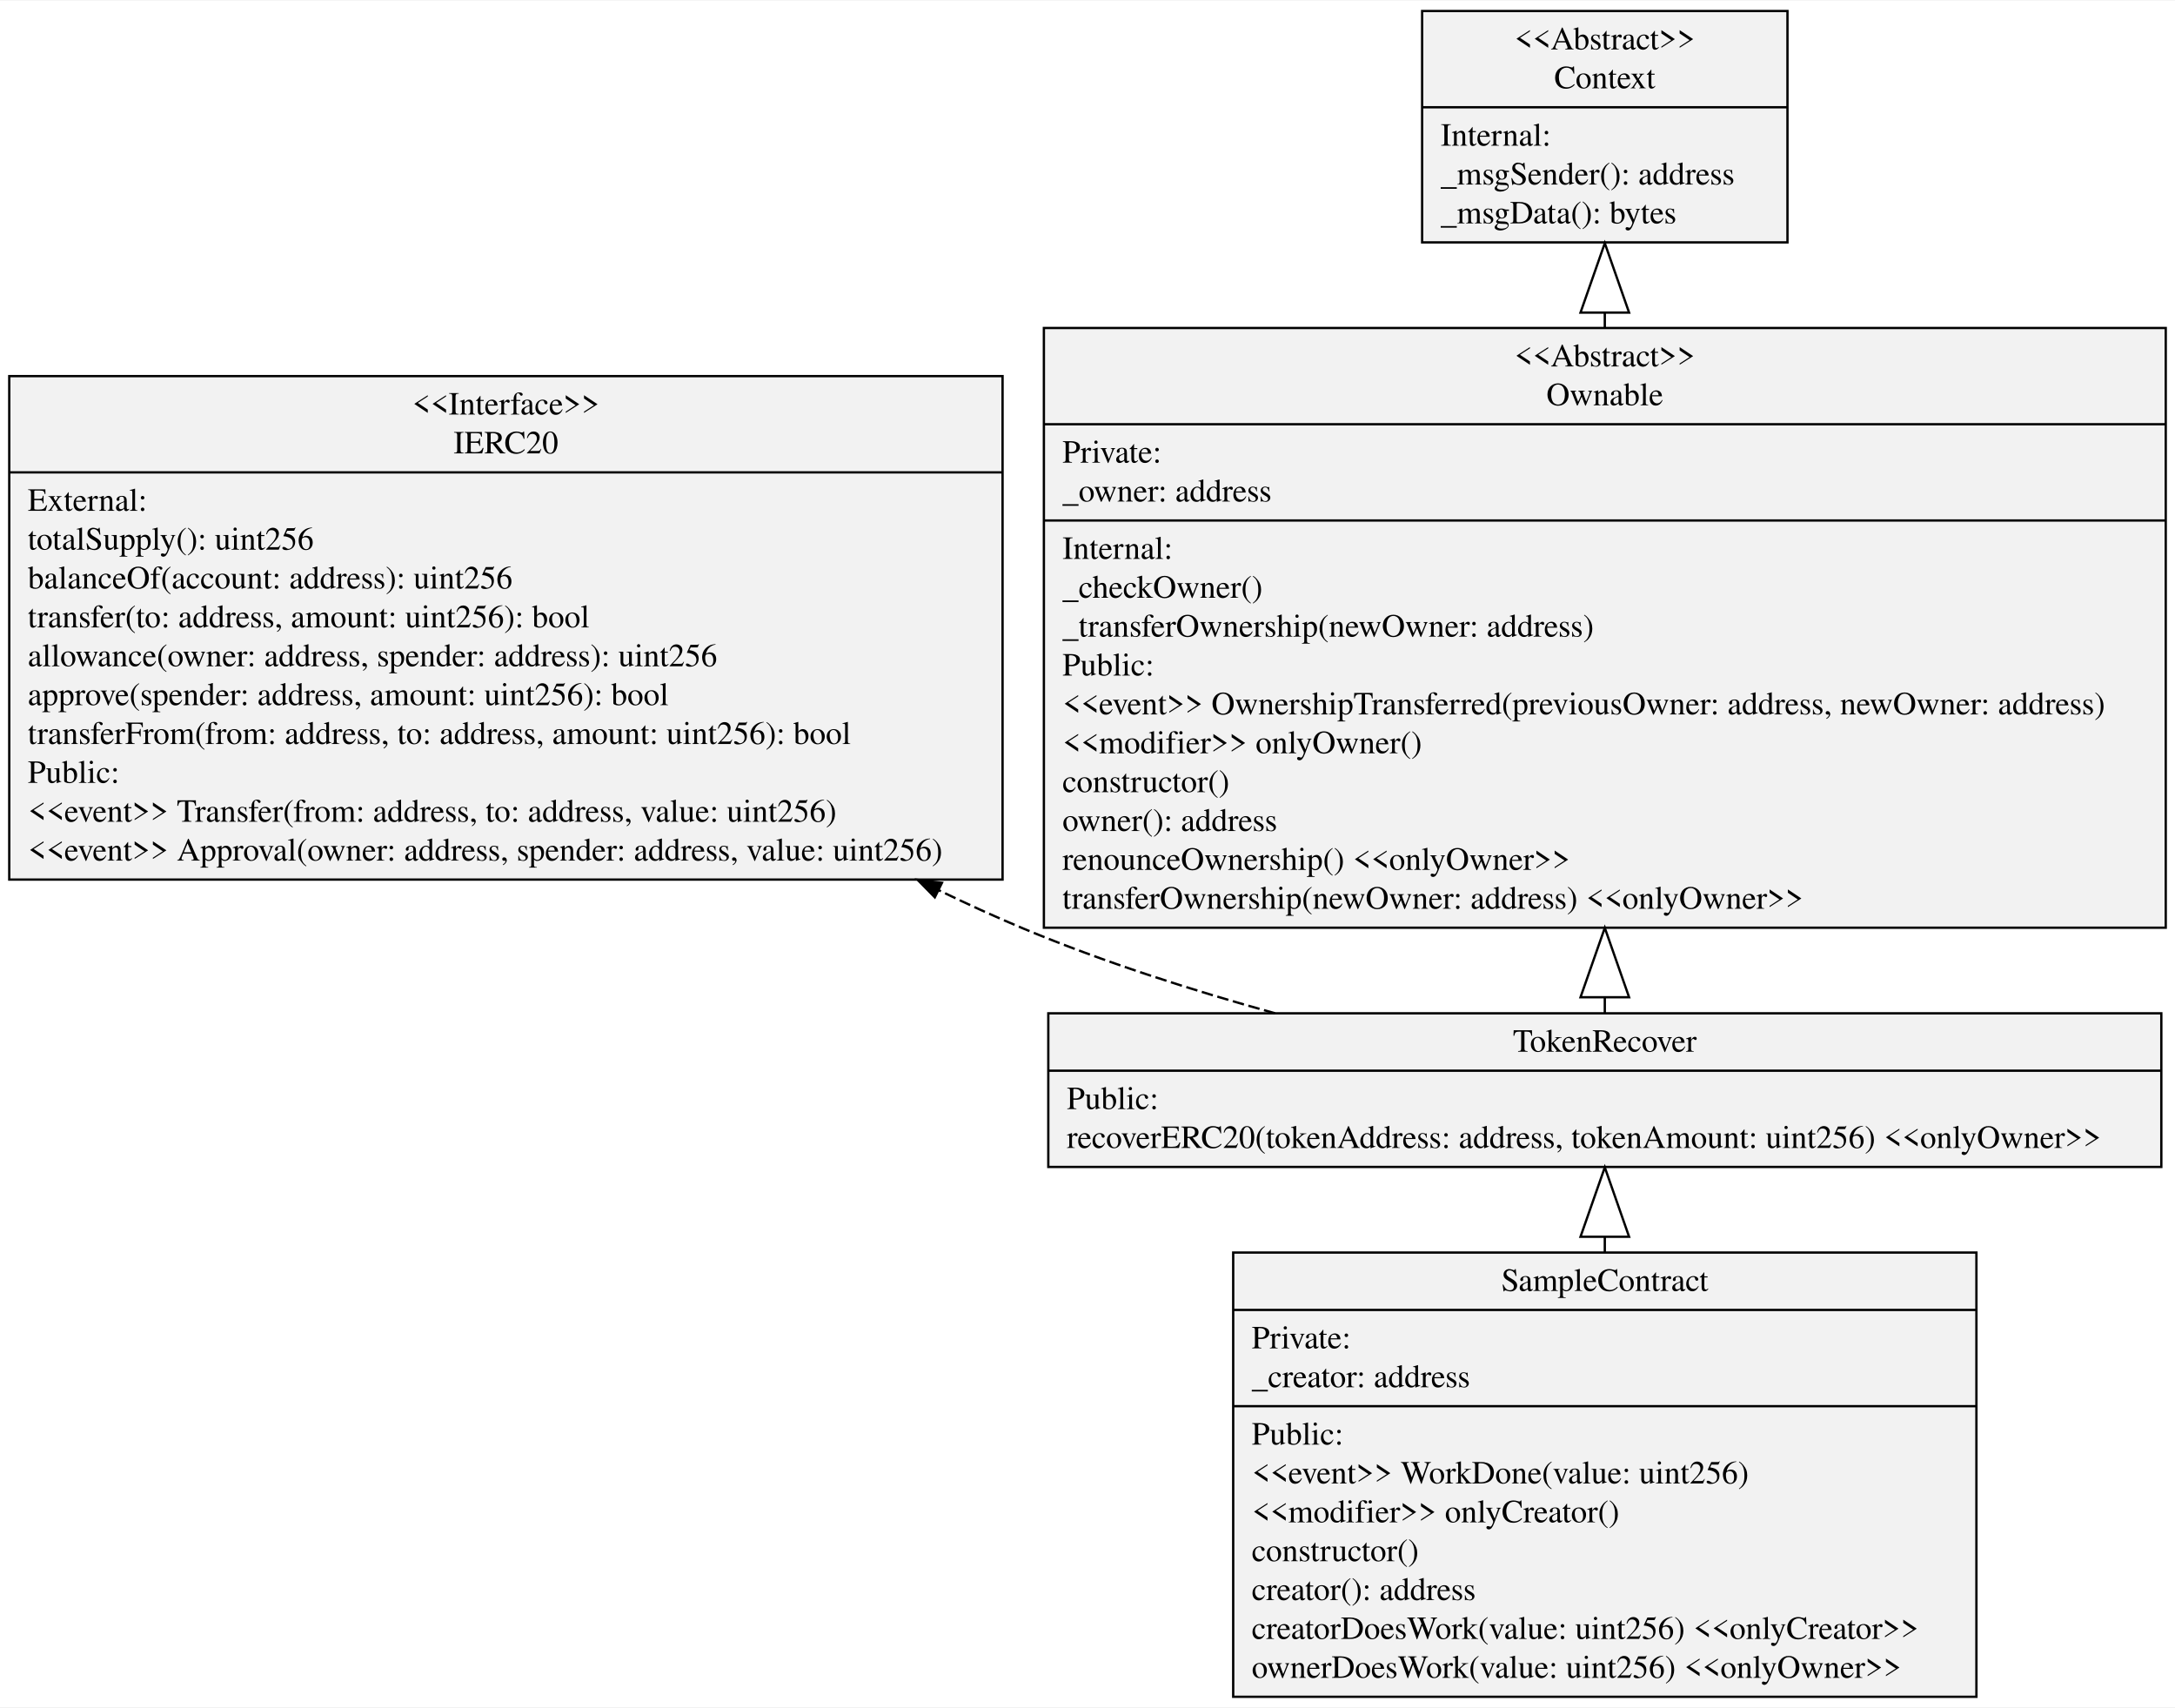
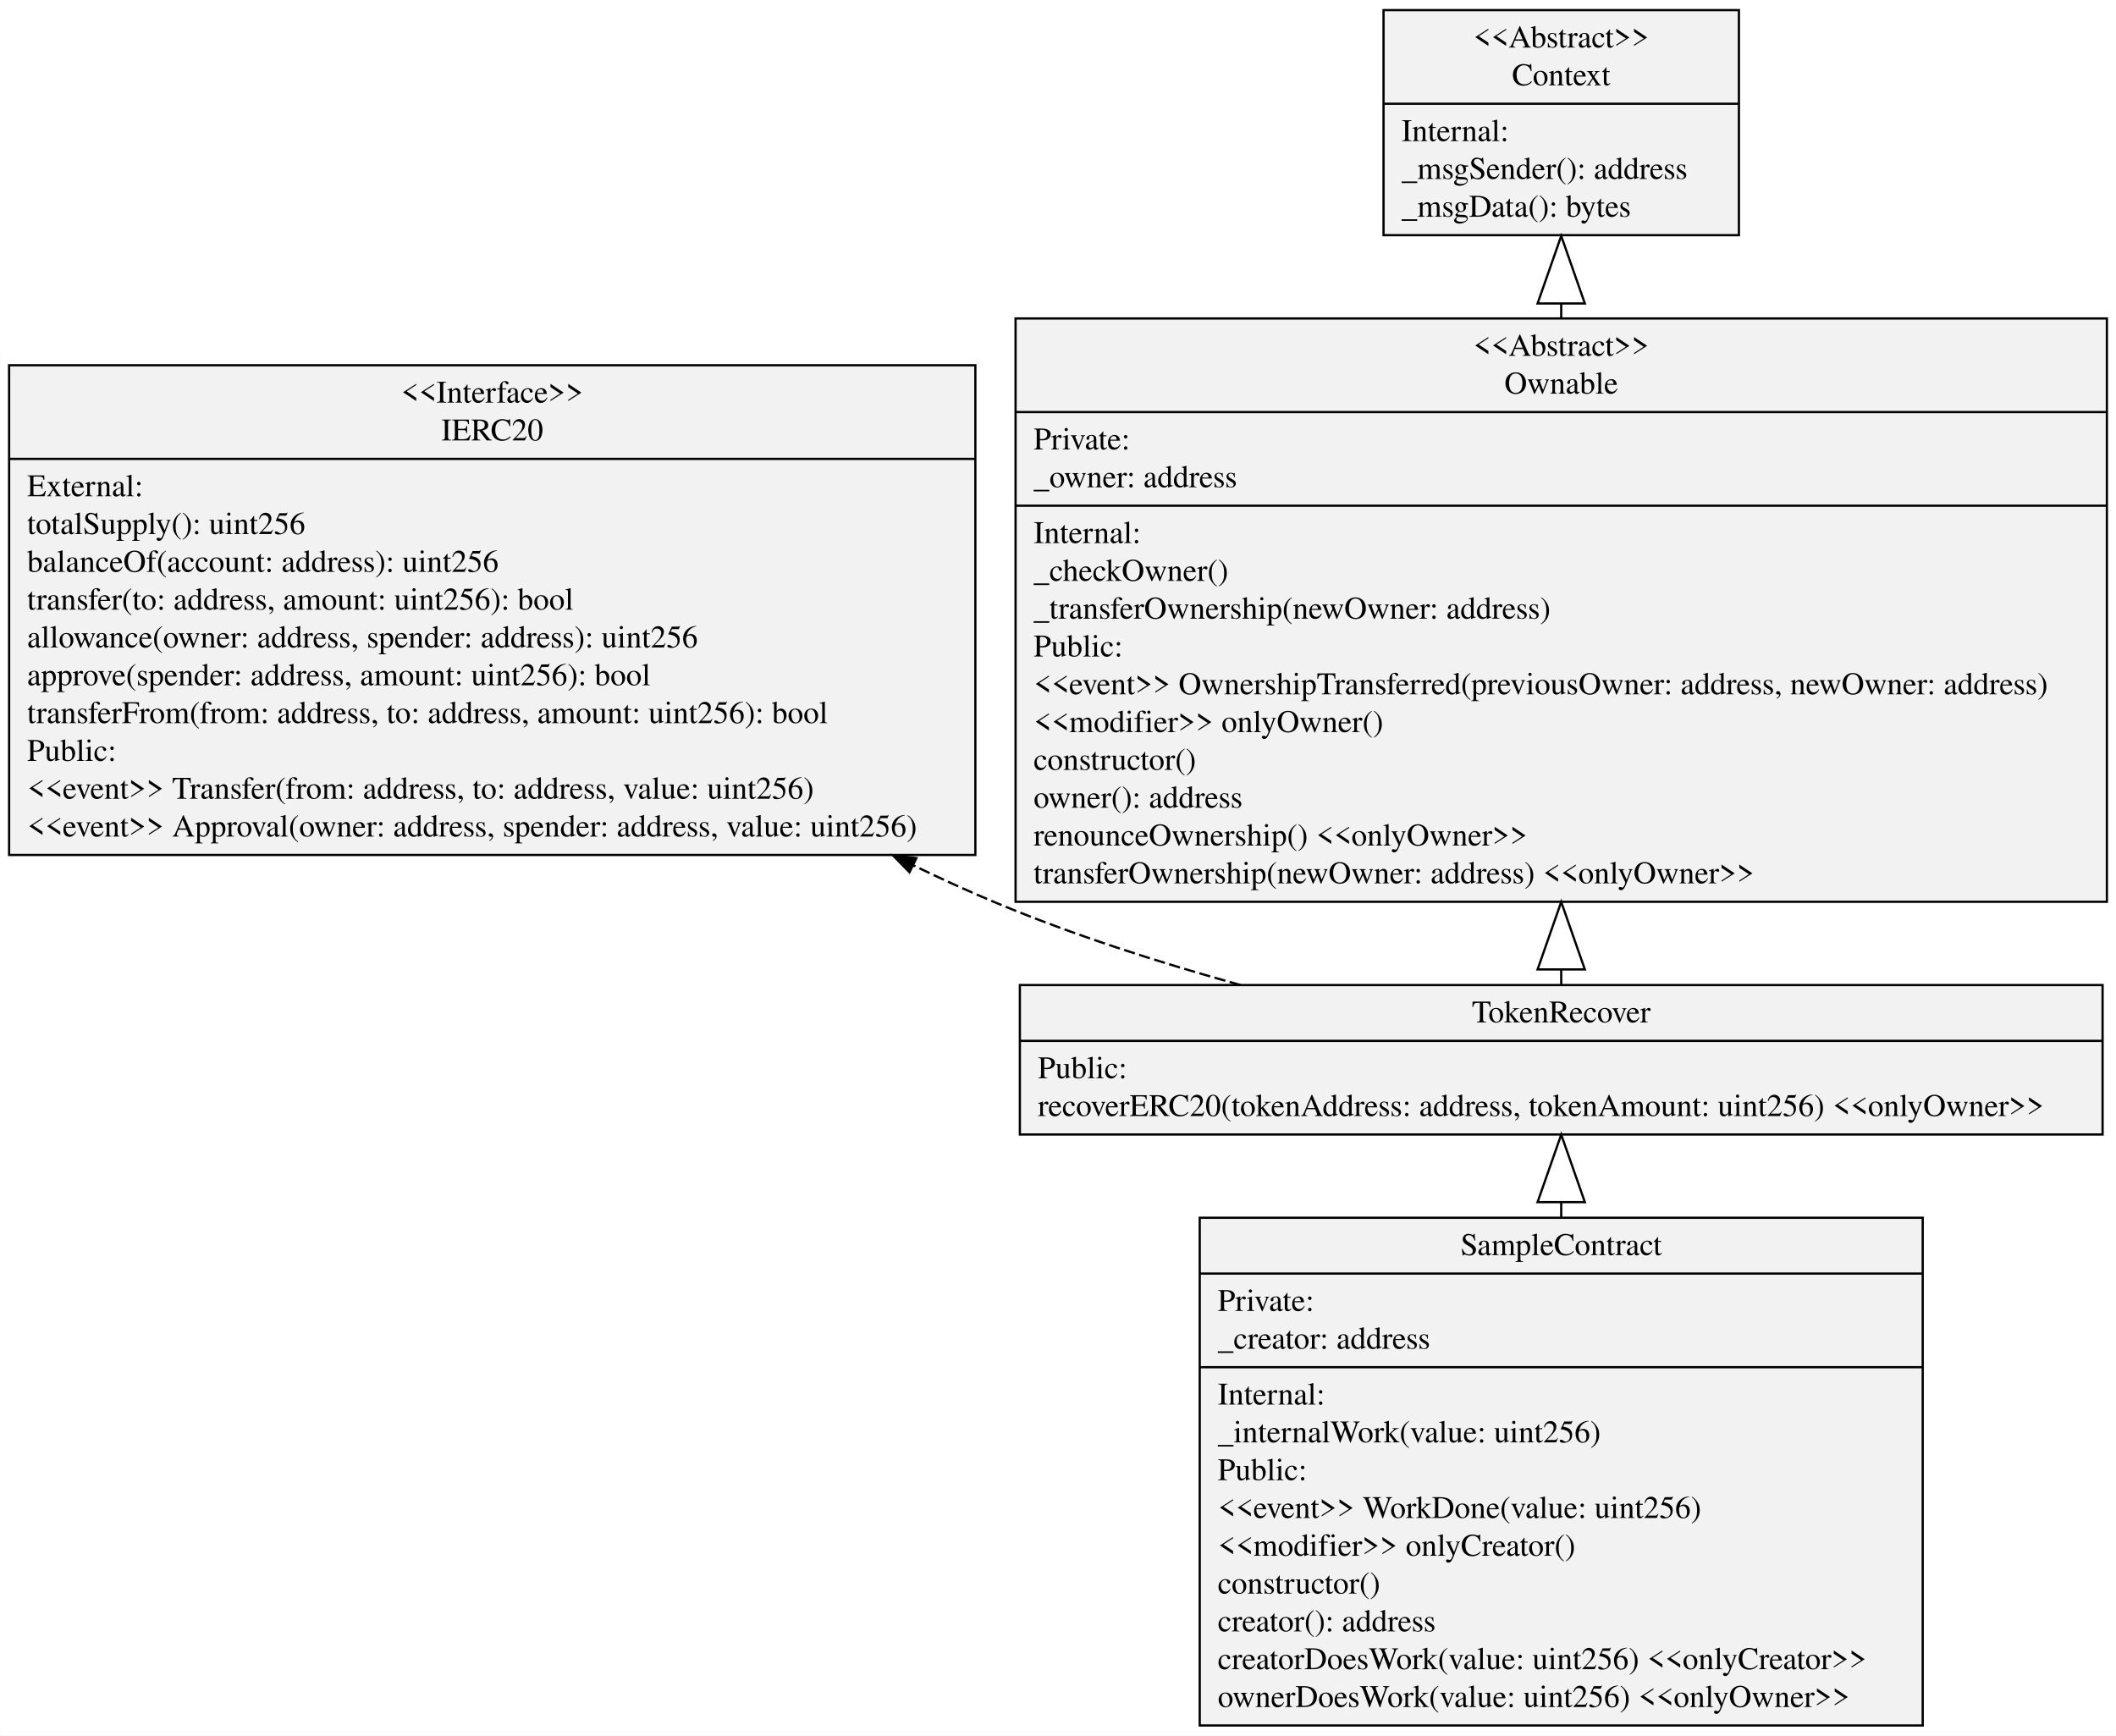
- <svg xmlns="http://www.w3.org/2000/svg" width="940pt" height="738pt" viewBox="0.00 0.00 940.15 737.60">
-   <g id="graph0" class="graph" transform="scale(1 1) rotate(0) translate(4 733.6)">
-     <polygon fill="white" stroke="transparent" points="-4,4 -4,-733.6 936.15,-733.6 936.15,4 -4,4" />
+ <svg xmlns="http://www.w3.org/2000/svg" width="940pt" height="771pt" viewBox="0.00 0.00 940.15 771.20">
+   <g id="graph0" class="graph" transform="scale(1 1) rotate(0) translate(4 767.2)">
+     <polygon fill="white" stroke="transparent" points="-4,4 -4,-767.2 936.15,-767.2 936.15,4 -4,4" />
    <g id="node1" class="node">
-       <polygon fill="#f2f2f2" stroke="black" points="0,-353.7 0,-571.3 429.36,-571.3 429.36,-353.7 0,-353.7" />
-       <text text-anchor="middle" x="214.68" y="-554.7" font-family="Times,serif" font-size="14.00">&lt;&lt;Interface&gt;&gt;</text>
-       <text text-anchor="middle" x="214.68" y="-537.9" font-family="Times,serif" font-size="14.00">IERC20</text>
-       <polyline fill="none" stroke="black" points="0,-529.7 429.36,-529.7 " />
-       <text text-anchor="start" x="8" y="-513.1" font-family="Times,serif" font-size="14.00">External:</text>
-       <text text-anchor="start" x="8" y="-496.3" font-family="Times,serif" font-size="14.00">     totalSupply(): uint256</text>
-       <text text-anchor="start" x="8" y="-479.5" font-family="Times,serif" font-size="14.00">     balanceOf(account: address): uint256</text>
-       <text text-anchor="start" x="8" y="-462.7" font-family="Times,serif" font-size="14.00">     transfer(to: address, amount: uint256): bool</text>
-       <text text-anchor="start" x="8" y="-445.9" font-family="Times,serif" font-size="14.00">     allowance(owner: address, spender: address): uint256</text>
-       <text text-anchor="start" x="8" y="-429.1" font-family="Times,serif" font-size="14.00">     approve(spender: address, amount: uint256): bool</text>
-       <text text-anchor="start" x="8" y="-412.3" font-family="Times,serif" font-size="14.00">     transferFrom(from: address, to: address, amount: uint256): bool</text>
-       <text text-anchor="start" x="8" y="-395.5" font-family="Times,serif" font-size="14.00">Public:</text>
-       <text text-anchor="start" x="8" y="-378.7" font-family="Times,serif" font-size="14.00">    &lt;&lt;event&gt;&gt; Transfer(from: address, to: address, value: uint256)</text>
-       <text text-anchor="start" x="8" y="-361.9" font-family="Times,serif" font-size="14.00">    &lt;&lt;event&gt;&gt; Approval(owner: address, spender: address, value: uint256)</text>
+       <polygon fill="#f2f2f2" stroke="black" points="0,-387.3 0,-604.9 429.36,-604.9 429.36,-387.3 0,-387.3" />
+       <text text-anchor="middle" x="214.68" y="-588.3" font-family="Times,serif" font-size="14.00">&lt;&lt;Interface&gt;&gt;</text>
+       <text text-anchor="middle" x="214.68" y="-571.5" font-family="Times,serif" font-size="14.00">IERC20</text>
+       <polyline fill="none" stroke="black" points="0,-563.3 429.36,-563.3 " />
+       <text text-anchor="start" x="8" y="-546.7" font-family="Times,serif" font-size="14.00">External:</text>
+       <text text-anchor="start" x="8" y="-529.9" font-family="Times,serif" font-size="14.00">     totalSupply(): uint256</text>
+       <text text-anchor="start" x="8" y="-513.1" font-family="Times,serif" font-size="14.00">     balanceOf(account: address): uint256</text>
+       <text text-anchor="start" x="8" y="-496.3" font-family="Times,serif" font-size="14.00">     transfer(to: address, amount: uint256): bool</text>
+       <text text-anchor="start" x="8" y="-479.5" font-family="Times,serif" font-size="14.00">     allowance(owner: address, spender: address): uint256</text>
+       <text text-anchor="start" x="8" y="-462.7" font-family="Times,serif" font-size="14.00">     approve(spender: address, amount: uint256): bool</text>
+       <text text-anchor="start" x="8" y="-445.9" font-family="Times,serif" font-size="14.00">     transferFrom(from: address, to: address, amount: uint256): bool</text>
+       <text text-anchor="start" x="8" y="-429.1" font-family="Times,serif" font-size="14.00">Public:</text>
+       <text text-anchor="start" x="8" y="-412.3" font-family="Times,serif" font-size="14.00">    &lt;&lt;event&gt;&gt; Transfer(from: address, to: address, value: uint256)</text>
+       <text text-anchor="start" x="8" y="-395.5" font-family="Times,serif" font-size="14.00">    &lt;&lt;event&gt;&gt; Approval(owner: address, spender: address, value: uint256)</text>
    </g>
    <g id="node2" class="node">
-       <polygon fill="#f2f2f2" stroke="black" points="610.72,-629.1 610.72,-729.1 768.64,-729.1 768.64,-629.1 610.72,-629.1" />
-       <text text-anchor="middle" x="689.68" y="-712.5" font-family="Times,serif" font-size="14.00">&lt;&lt;Abstract&gt;&gt;</text>
-       <text text-anchor="middle" x="689.68" y="-695.7" font-family="Times,serif" font-size="14.00">Context</text>
-       <polyline fill="none" stroke="black" points="610.72,-687.5 768.64,-687.5 " />
-       <text text-anchor="start" x="618.72" y="-670.9" font-family="Times,serif" font-size="14.00">Internal:</text>
-       <text text-anchor="start" x="618.72" y="-654.1" font-family="Times,serif" font-size="14.00">    _msgSender(): address</text>
-       <text text-anchor="start" x="618.72" y="-637.3" font-family="Times,serif" font-size="14.00">    _msgData(): bytes</text>
+       <polygon fill="#f2f2f2" stroke="black" points="610.72,-662.7 610.72,-762.7 768.64,-762.7 768.64,-662.7 610.72,-662.7" />
+       <text text-anchor="middle" x="689.68" y="-746.1" font-family="Times,serif" font-size="14.00">&lt;&lt;Abstract&gt;&gt;</text>
+       <text text-anchor="middle" x="689.68" y="-729.3" font-family="Times,serif" font-size="14.00">Context</text>
+       <polyline fill="none" stroke="black" points="610.72,-721.1 768.64,-721.1 " />
+       <text text-anchor="start" x="618.72" y="-704.5" font-family="Times,serif" font-size="14.00">Internal:</text>
+       <text text-anchor="start" x="618.72" y="-687.7" font-family="Times,serif" font-size="14.00">    _msgSender(): address</text>
+       <text text-anchor="start" x="618.72" y="-670.9" font-family="Times,serif" font-size="14.00">    _msgData(): bytes</text>
    </g>
    <g id="node3" class="node">
-       <polygon fill="#f2f2f2" stroke="black" points="447.22,-332.9 447.22,-592.1 932.15,-592.1 932.15,-332.9 447.22,-332.9" />
-       <text text-anchor="middle" x="689.68" y="-575.5" font-family="Times,serif" font-size="14.00">&lt;&lt;Abstract&gt;&gt;</text>
-       <text text-anchor="middle" x="689.68" y="-558.7" font-family="Times,serif" font-size="14.00">Ownable</text>
-       <polyline fill="none" stroke="black" points="447.22,-550.5 932.15,-550.5 " />
-       <text text-anchor="start" x="455.22" y="-533.9" font-family="Times,serif" font-size="14.00">Private:</text>
-       <text text-anchor="start" x="455.22" y="-517.1" font-family="Times,serif" font-size="14.00">   _owner: address</text>
-       <polyline fill="none" stroke="black" points="447.22,-508.9 932.15,-508.9 " />
-       <text text-anchor="start" x="455.22" y="-492.3" font-family="Times,serif" font-size="14.00">Internal:</text>
-       <text text-anchor="start" x="455.22" y="-475.5" font-family="Times,serif" font-size="14.00">    _checkOwner()</text>
-       <text text-anchor="start" x="455.22" y="-458.7" font-family="Times,serif" font-size="14.00">    _transferOwnership(newOwner: address)</text>
-       <text text-anchor="start" x="455.22" y="-441.9" font-family="Times,serif" font-size="14.00">Public:</text>
-       <text text-anchor="start" x="455.22" y="-425.1" font-family="Times,serif" font-size="14.00">    &lt;&lt;event&gt;&gt; OwnershipTransferred(previousOwner: address, newOwner: address)</text>
-       <text text-anchor="start" x="455.22" y="-408.3" font-family="Times,serif" font-size="14.00">    &lt;&lt;modifier&gt;&gt; onlyOwner()</text>
-       <text text-anchor="start" x="455.22" y="-391.5" font-family="Times,serif" font-size="14.00">    constructor()</text>
-       <text text-anchor="start" x="455.22" y="-374.7" font-family="Times,serif" font-size="14.00">    owner(): address</text>
-       <text text-anchor="start" x="455.22" y="-357.9" font-family="Times,serif" font-size="14.00">    renounceOwnership() &lt;&lt;onlyOwner&gt;&gt;</text>
-       <text text-anchor="start" x="455.22" y="-341.1" font-family="Times,serif" font-size="14.00">    transferOwnership(newOwner: address) &lt;&lt;onlyOwner&gt;&gt;</text>
+       <polygon fill="#f2f2f2" stroke="black" points="447.22,-366.5 447.22,-625.7 932.15,-625.7 932.15,-366.5 447.22,-366.5" />
+       <text text-anchor="middle" x="689.68" y="-609.1" font-family="Times,serif" font-size="14.00">&lt;&lt;Abstract&gt;&gt;</text>
+       <text text-anchor="middle" x="689.68" y="-592.3" font-family="Times,serif" font-size="14.00">Ownable</text>
+       <polyline fill="none" stroke="black" points="447.22,-584.1 932.15,-584.1 " />
+       <text text-anchor="start" x="455.22" y="-567.5" font-family="Times,serif" font-size="14.00">Private:</text>
+       <text text-anchor="start" x="455.22" y="-550.7" font-family="Times,serif" font-size="14.00">   _owner: address</text>
+       <polyline fill="none" stroke="black" points="447.22,-542.5 932.15,-542.5 " />
+       <text text-anchor="start" x="455.22" y="-525.9" font-family="Times,serif" font-size="14.00">Internal:</text>
+       <text text-anchor="start" x="455.22" y="-509.1" font-family="Times,serif" font-size="14.00">    _checkOwner()</text>
+       <text text-anchor="start" x="455.22" y="-492.3" font-family="Times,serif" font-size="14.00">    _transferOwnership(newOwner: address)</text>
+       <text text-anchor="start" x="455.22" y="-475.5" font-family="Times,serif" font-size="14.00">Public:</text>
+       <text text-anchor="start" x="455.22" y="-458.7" font-family="Times,serif" font-size="14.00">    &lt;&lt;event&gt;&gt; OwnershipTransferred(previousOwner: address, newOwner: address)</text>
+       <text text-anchor="start" x="455.22" y="-441.9" font-family="Times,serif" font-size="14.00">    &lt;&lt;modifier&gt;&gt; onlyOwner()</text>
+       <text text-anchor="start" x="455.22" y="-425.1" font-family="Times,serif" font-size="14.00">    constructor()</text>
+       <text text-anchor="start" x="455.22" y="-408.3" font-family="Times,serif" font-size="14.00">    owner(): address</text>
+       <text text-anchor="start" x="455.22" y="-391.5" font-family="Times,serif" font-size="14.00">    renounceOwnership() &lt;&lt;onlyOwner&gt;&gt;</text>
+       <text text-anchor="start" x="455.22" y="-374.7" font-family="Times,serif" font-size="14.00">    transferOwnership(newOwner: address) &lt;&lt;onlyOwner&gt;&gt;</text>
    </g>
    <g id="edge1" class="edge">
-       <path fill="none" stroke="black" d="M689.68,-592.36C689.68,-594.46 689.68,-596.55 689.68,-598.63" />
-       <polygon fill="none" stroke="black" points="679.18,-598.76 689.68,-628.76 700.18,-598.76 679.18,-598.76" />
+       <path fill="none" stroke="black" d="M689.68,-625.96C689.68,-628.06 689.68,-630.15 689.68,-632.23" />
+       <polygon fill="none" stroke="black" points="679.18,-632.36 689.68,-662.36 700.18,-632.36 679.18,-632.36" />
    </g>
    <g id="node4" class="node">
-       <polygon fill="#f2f2f2" stroke="black" points="449.13,-229.5 449.13,-295.9 930.24,-295.9 930.24,-229.5 449.13,-229.5" />
-       <text text-anchor="middle" x="689.68" y="-279.3" font-family="Times,serif" font-size="14.00">TokenRecover</text>
-       <polyline fill="none" stroke="black" points="449.13,-271.1 930.24,-271.1 " />
-       <text text-anchor="start" x="457.13" y="-254.5" font-family="Times,serif" font-size="14.00">Public:</text>
-       <text text-anchor="start" x="457.13" y="-237.7" font-family="Times,serif" font-size="14.00">    recoverERC20(tokenAddress: address, tokenAmount: uint256) &lt;&lt;onlyOwner&gt;&gt;</text>
+       <polygon fill="#f2f2f2" stroke="black" points="449.13,-263.1 449.13,-329.5 930.24,-329.5 930.24,-263.1 449.13,-263.1" />
+       <text text-anchor="middle" x="689.68" y="-312.9" font-family="Times,serif" font-size="14.00">TokenRecover</text>
+       <polyline fill="none" stroke="black" points="449.13,-304.7 930.24,-304.7 " />
+       <text text-anchor="start" x="457.13" y="-288.1" font-family="Times,serif" font-size="14.00">Public:</text>
+       <text text-anchor="start" x="457.13" y="-271.3" font-family="Times,serif" font-size="14.00">    recoverERC20(tokenAddress: address, tokenAmount: uint256) &lt;&lt;onlyOwner&gt;&gt;</text>
    </g>
    <g id="edge3" class="edge">
-       <path fill="none" stroke="black" stroke-dasharray="5,2" d="M547.16,-295.92C511.15,-305.9 472.98,-318.1 438.68,-332.4 426.43,-337.51 414.02,-343.16 401.65,-349.16" />
-       <polygon fill="black" stroke="black" points="400.08,-346.03 392.66,-353.59 403.17,-352.31 400.08,-346.03" />
+       <path fill="none" stroke="black" stroke-dasharray="5,2" d="M547.16,-329.52C511.15,-339.5 472.98,-351.7 438.68,-366 426.43,-371.11 414.02,-376.76 401.65,-382.76" />
+       <polygon fill="black" stroke="black" points="400.08,-379.63 392.66,-387.19 403.17,-385.91 400.08,-379.63" />
    </g>
    <g id="edge2" class="edge">
-       <path fill="none" stroke="black" d="M689.68,-295.92C689.68,-298.1 689.68,-300.36 689.68,-302.69" />
-       <polygon fill="none" stroke="black" points="679.18,-302.84 689.68,-332.84 700.18,-302.84 679.18,-302.84" />
+       <path fill="none" stroke="black" d="M689.68,-329.52C689.68,-331.7 689.68,-333.96 689.68,-336.29" />
+       <polygon fill="none" stroke="black" points="679.18,-336.44 689.68,-366.44 700.18,-336.44 679.18,-336.44" />
    </g>
    <g id="node5" class="node">
-       <polygon fill="#f2f2f2" stroke="black" points="529.05,-0.5 529.05,-192.5 850.31,-192.5 850.31,-0.5 529.05,-0.5" />
-       <text text-anchor="middle" x="689.68" y="-175.9" font-family="Times,serif" font-size="14.00">SampleContract</text>
-       <polyline fill="none" stroke="black" points="529.05,-167.7 850.31,-167.7 " />
-       <text text-anchor="start" x="537.05" y="-151.1" font-family="Times,serif" font-size="14.00">Private:</text>
-       <text text-anchor="start" x="537.05" y="-134.3" font-family="Times,serif" font-size="14.00">   _creator: address</text>
-       <polyline fill="none" stroke="black" points="529.05,-126.1 850.31,-126.1 " />
+       <polygon fill="#f2f2f2" stroke="black" points="529.05,-0.5 529.05,-226.1 850.31,-226.1 850.31,-0.5 529.05,-0.5" />
+       <text text-anchor="middle" x="689.68" y="-209.5" font-family="Times,serif" font-size="14.00">SampleContract</text>
+       <polyline fill="none" stroke="black" points="529.05,-201.3 850.31,-201.3 " />
+       <text text-anchor="start" x="537.05" y="-184.7" font-family="Times,serif" font-size="14.00">Private:</text>
+       <text text-anchor="start" x="537.05" y="-167.9" font-family="Times,serif" font-size="14.00">   _creator: address</text>
+       <polyline fill="none" stroke="black" points="529.05,-159.7 850.31,-159.7 " />
+       <text text-anchor="start" x="537.05" y="-143.1" font-family="Times,serif" font-size="14.00">Internal:</text>
+       <text text-anchor="start" x="537.05" y="-126.3" font-family="Times,serif" font-size="14.00">    _internalWork(value: uint256)</text>
      <text text-anchor="start" x="537.05" y="-109.5" font-family="Times,serif" font-size="14.00">Public:</text>
      <text text-anchor="start" x="537.05" y="-92.7" font-family="Times,serif" font-size="14.00">    &lt;&lt;event&gt;&gt; WorkDone(value: uint256)</text>
      <text text-anchor="start" x="537.05" y="-75.9" font-family="Times,serif" font-size="14.00">    &lt;&lt;modifier&gt;&gt; onlyCreator()</text>
      <text text-anchor="start" x="537.05" y="-59.1" font-family="Times,serif" font-size="14.00">    constructor()</text>
      <text text-anchor="start" x="537.05" y="-42.3" font-family="Times,serif" font-size="14.00">    creator(): address</text>
      <text text-anchor="start" x="537.05" y="-25.5" font-family="Times,serif" font-size="14.00">    creatorDoesWork(value: uint256) &lt;&lt;onlyCreator&gt;&gt;</text>
      <text text-anchor="start" x="537.05" y="-8.7" font-family="Times,serif" font-size="14.00">    ownerDoesWork(value: uint256) &lt;&lt;onlyOwner&gt;&gt;</text>
    </g>
    <g id="edge4" class="edge">
-       <path fill="none" stroke="black" d="M689.68,-192.54C689.68,-194.81 689.68,-197.06 689.68,-199.29" />
-       <polygon fill="none" stroke="black" points="679.18,-199.33 689.68,-229.33 700.18,-199.33 679.18,-199.33" />
+       <path fill="none" stroke="black" d="M689.68,-226.36C689.68,-228.54 689.68,-230.7 689.68,-232.85" />
+       <polygon fill="none" stroke="black" points="679.18,-233.05 689.68,-263.05 700.18,-233.05 679.18,-233.05" />
    </g>
  </g>
</svg>
